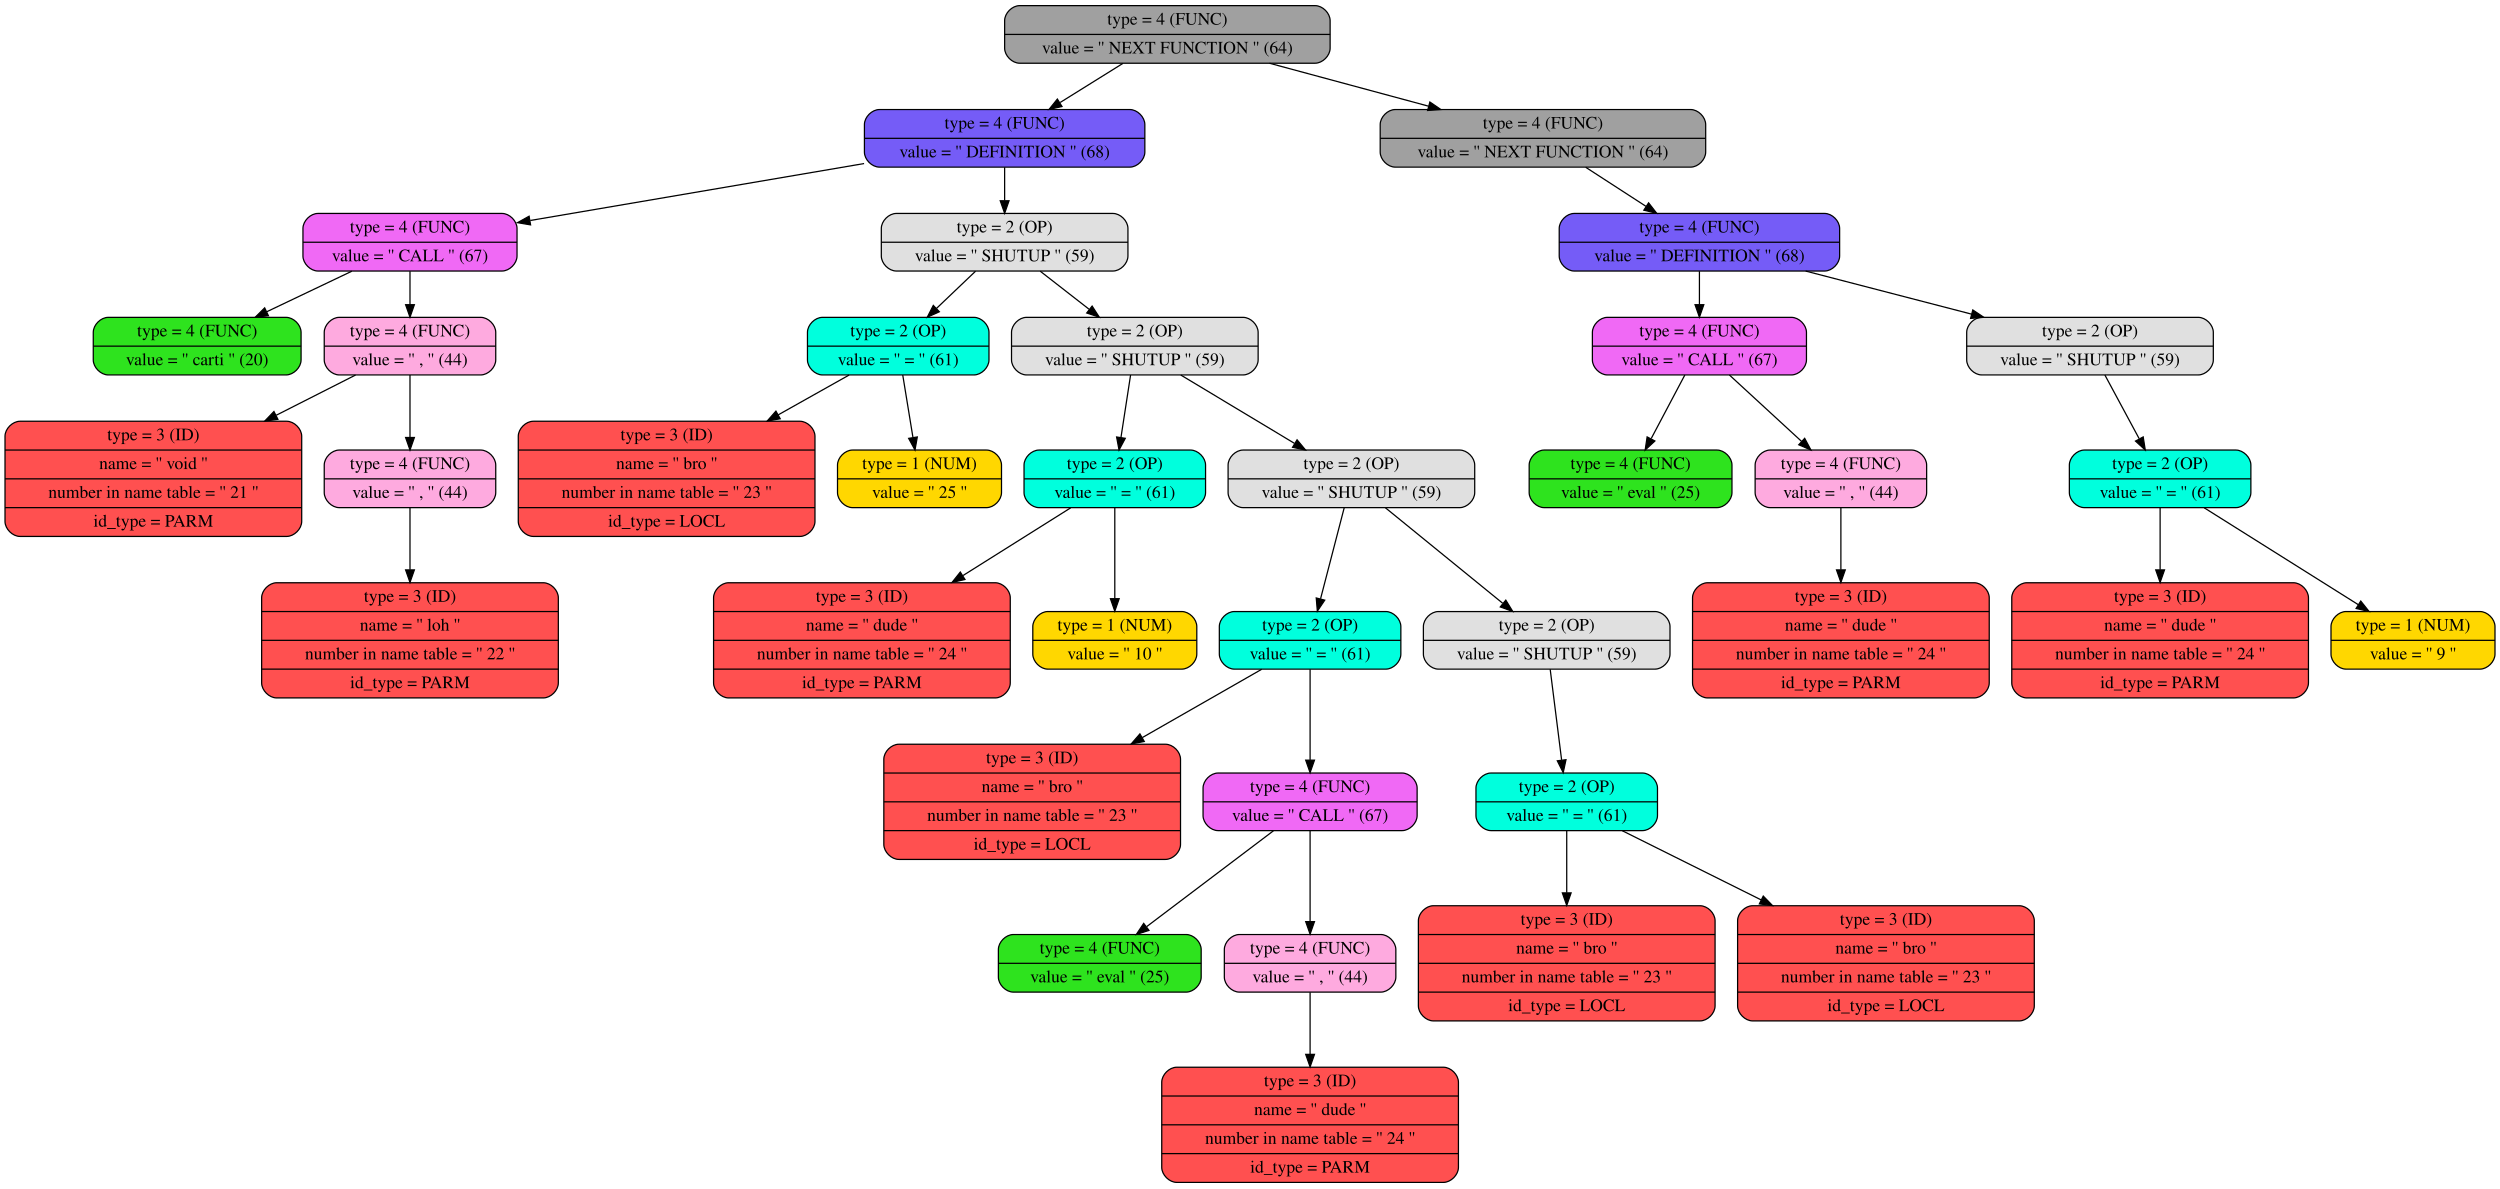
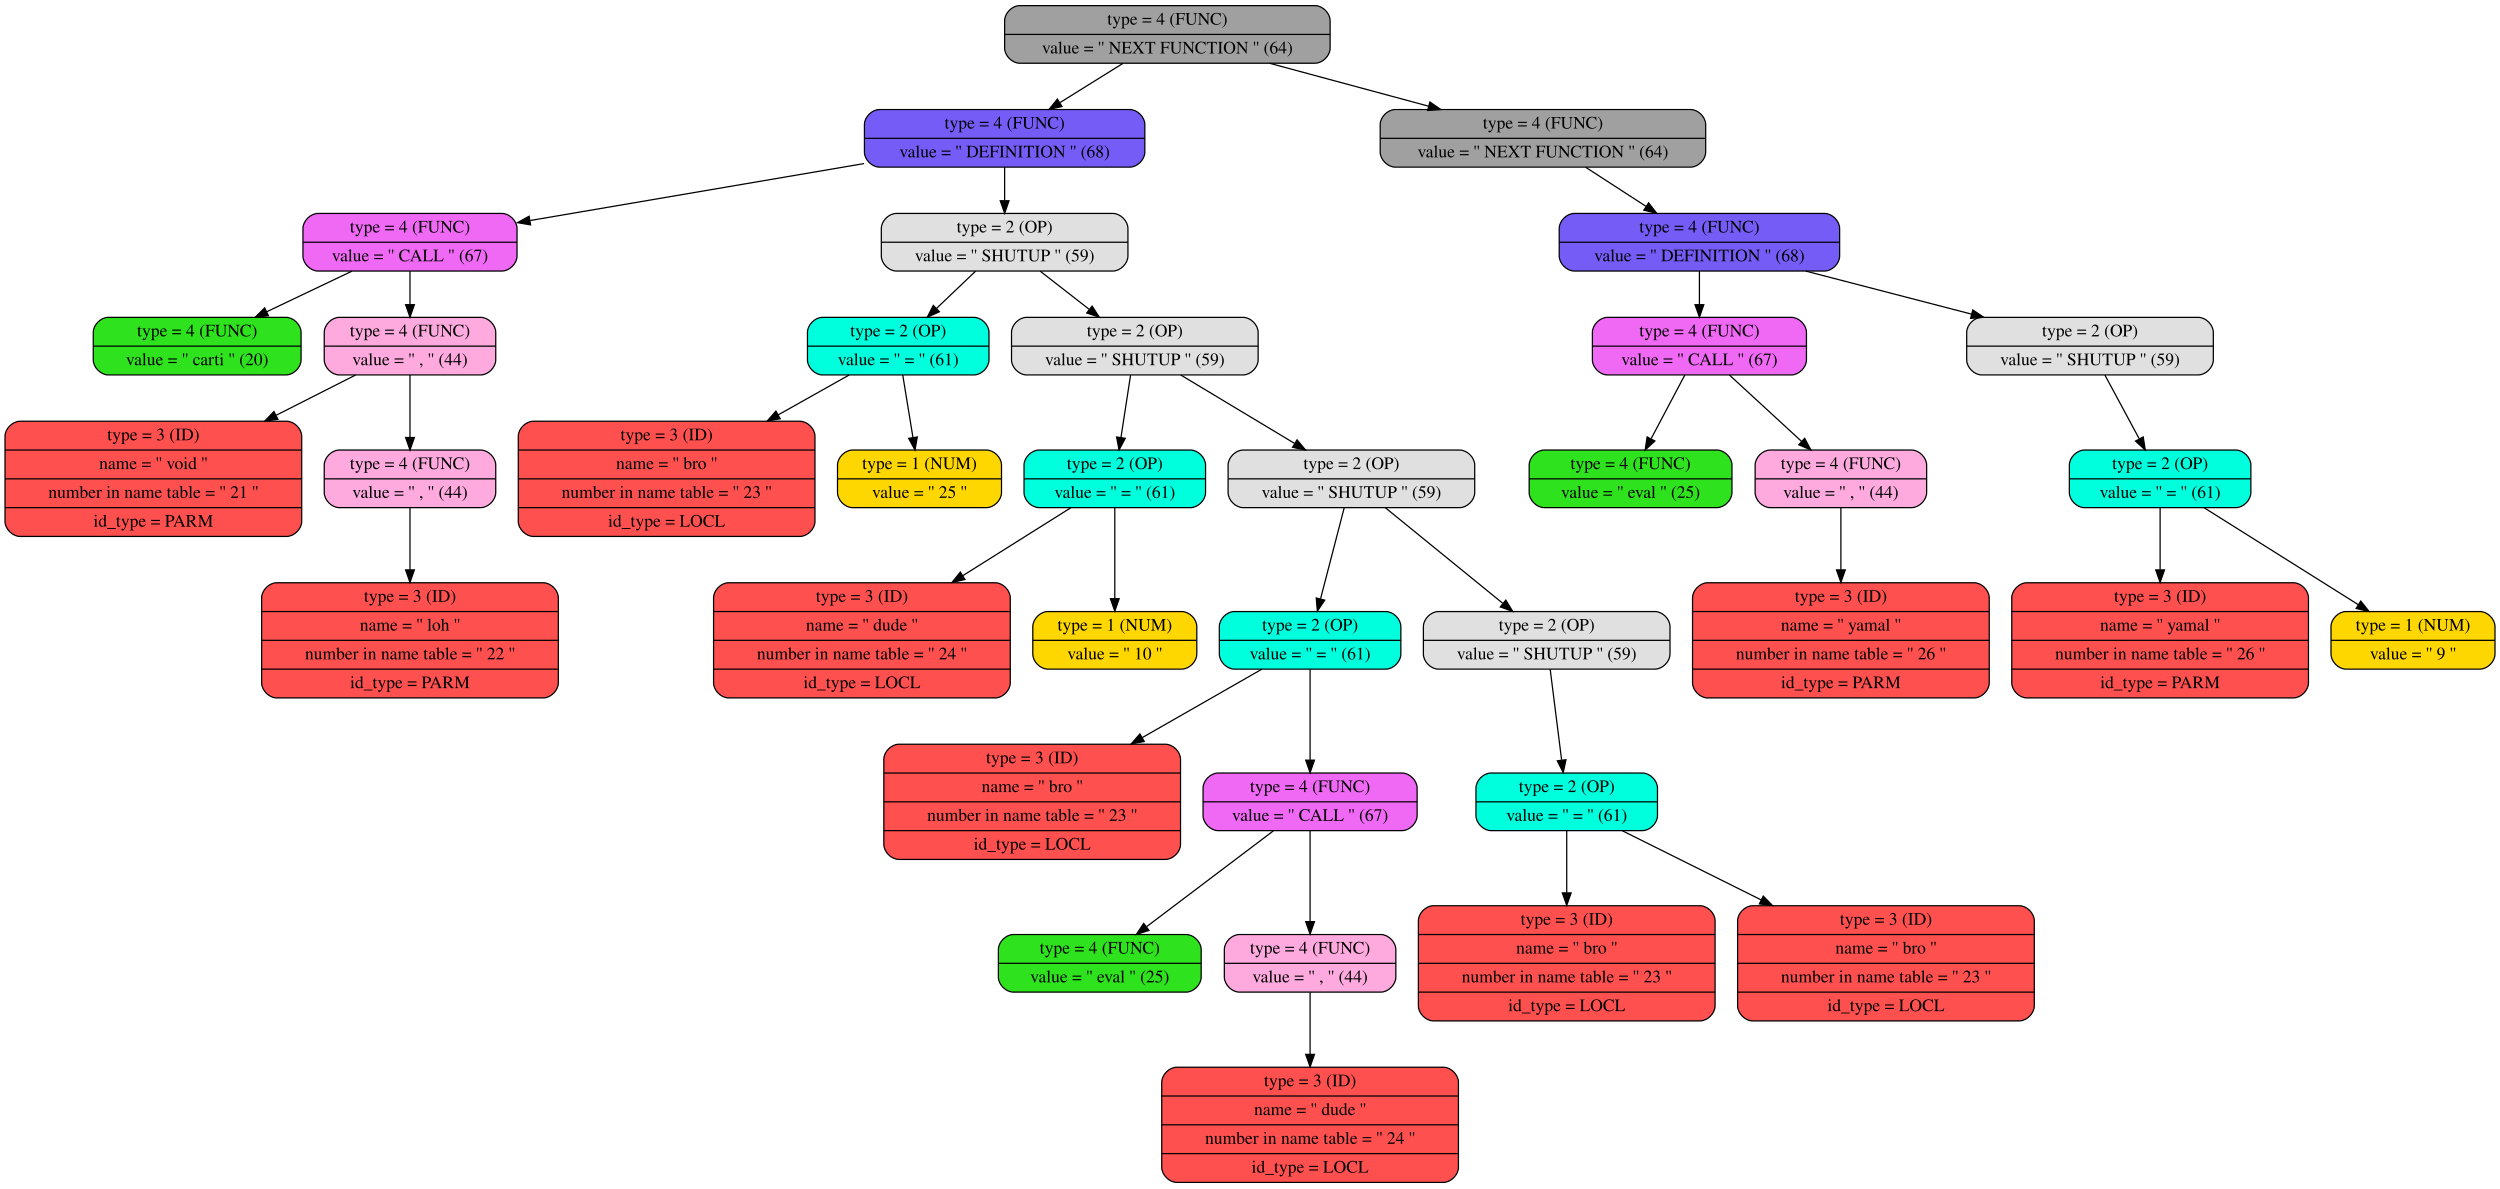
<svg xmlns="http://www.w3.org/2000/svg" width="1997pt" height="949pt" viewBox="0.00 0.00 1997.00 949.00">
  <g id="graph0" class="graph" transform="scale(1 1) rotate(0) translate(4 945)">
    <g id="node1" class="node">
      <path fill="#a0a0a0" stroke="black" d="M810.5,-894.5C810.5,-894.5 1046.5,-894.5 1046.5,-894.5 1052.5,-894.5 1058.5,-900.5 1058.5,-906.5 1058.5,-906.5 1058.5,-928.5 1058.5,-928.5 1058.5,-934.5 1052.5,-940.5 1046.5,-940.5 1046.5,-940.5 810.5,-940.5 810.5,-940.5 804.5,-940.5 798.5,-934.5 798.5,-928.5 798.5,-928.5 798.5,-906.5 798.5,-906.5 798.5,-900.5 804.5,-894.5 810.5,-894.5" />
      <text text-anchor="middle" x="928.5" y="-925.3" font-family="Times,serif" font-size="14.00">type = 4 (FUNC)</text>
      <polyline fill="none" stroke="black" points="798.5,-917.5 1058.5,-917.5 " />
      <text text-anchor="middle" x="928.5" y="-902.3" font-family="Times,serif" font-size="14.00">value = '' NEXT FUNCTION '' (64)</text>
    </g>
    <g id="node2" class="node">
      <path fill="#755cf7" stroke="black" d="M698.5,-811.5C698.5,-811.5 898.5,-811.5 898.5,-811.5 904.5,-811.5 910.5,-817.5 910.5,-823.5 910.5,-823.5 910.5,-845.5 910.5,-845.5 910.5,-851.5 904.5,-857.5 898.5,-857.5 898.5,-857.5 698.5,-857.5 698.5,-857.5 692.5,-857.5 686.5,-851.5 686.5,-845.5 686.5,-845.5 686.5,-823.5 686.5,-823.5 686.5,-817.5 692.5,-811.5 698.5,-811.5" />
      <text text-anchor="middle" x="798.5" y="-842.3" font-family="Times,serif" font-size="14.00">type = 4 (FUNC)</text>
      <polyline fill="none" stroke="black" points="686.5,-834.5 910.5,-834.5 " />
      <text text-anchor="middle" x="798.5" y="-819.3" font-family="Times,serif" font-size="14.00">value = '' DEFINITION '' (68)</text>
    </g>
    <g id="edge1" class="edge">
      <path fill="none" stroke="black" d="M892.98,-894.37C877.5,-884.72 859.19,-873.32 842.84,-863.13" />
      <polygon fill="black" stroke="black" points="844.32,-859.92 833.98,-857.61 840.62,-865.87 844.32,-859.92" />
    </g>
    <g id="node3" class="node">
      <path fill="#a0a0a0" stroke="black" d="M1110.5,-811.5C1110.5,-811.5 1346.5,-811.5 1346.5,-811.5 1352.5,-811.5 1358.5,-817.5 1358.5,-823.5 1358.5,-823.5 1358.5,-845.5 1358.5,-845.5 1358.5,-851.5 1352.5,-857.5 1346.5,-857.5 1346.5,-857.5 1110.5,-857.5 1110.5,-857.5 1104.5,-857.5 1098.5,-851.5 1098.5,-845.5 1098.5,-845.5 1098.5,-823.5 1098.5,-823.5 1098.5,-817.5 1104.5,-811.5 1110.5,-811.5" />
      <text text-anchor="middle" x="1228.5" y="-842.3" font-family="Times,serif" font-size="14.00">type = 4 (FUNC)</text>
      <polyline fill="none" stroke="black" points="1098.5,-834.5 1358.5,-834.5 " />
      <text text-anchor="middle" x="1228.5" y="-819.3" font-family="Times,serif" font-size="14.00">value = '' NEXT FUNCTION '' (64)</text>
    </g>
    <g id="edge2" class="edge">
      <path fill="none" stroke="black" d="M1010.08,-894.47C1049.35,-883.87 1096.59,-871.12 1137.07,-860.19" />
      <polygon fill="black" stroke="black" points="1138.19,-863.51 1146.94,-857.52 1136.37,-856.75 1138.19,-863.51" />
    </g>
    <g id="node4" class="node">
      <path fill="#f069f5" stroke="black" d="M250,-728.5C250,-728.5 397,-728.5 397,-728.5 403,-728.5 409,-734.5 409,-740.5 409,-740.5 409,-762.5 409,-762.5 409,-768.5 403,-774.5 397,-774.5 397,-774.5 250,-774.5 250,-774.5 244,-774.5 238,-768.5 238,-762.5 238,-762.5 238,-740.5 238,-740.5 238,-734.5 244,-728.5 250,-728.5" />
      <text text-anchor="middle" x="323.5" y="-759.3" font-family="Times,serif" font-size="14.00">type = 4 (FUNC)</text>
      <polyline fill="none" stroke="black" points="238,-751.5 409,-751.5 " />
      <text text-anchor="middle" x="323.5" y="-736.3" font-family="Times,serif" font-size="14.00">value = '' CALL '' (67)</text>
    </g>
    <g id="edge3" class="edge">
      <path fill="none" stroke="black" d="M686.23,-814.36C605.11,-800.52 496.69,-782.03 419.57,-768.88" />
      <polygon fill="black" stroke="black" points="419.82,-765.37 409.37,-767.14 418.64,-772.28 419.82,-765.37" />
    </g>
    <g id="node5" class="node">
      <path fill="#e0e0e0" stroke="black" d="M712,-728.5C712,-728.5 885,-728.5 885,-728.5 891,-728.5 897,-734.5 897,-740.5 897,-740.5 897,-762.5 897,-762.5 897,-768.5 891,-774.5 885,-774.5 885,-774.5 712,-774.5 712,-774.5 706,-774.5 700,-768.5 700,-762.5 700,-762.5 700,-740.5 700,-740.5 700,-734.5 706,-728.5 712,-728.5" />
      <text text-anchor="middle" x="798.5" y="-759.3" font-family="Times,serif" font-size="14.00">type = 2 (OP)</text>
      <polyline fill="none" stroke="black" points="700,-751.5 897,-751.5 " />
      <text text-anchor="middle" x="798.5" y="-736.3" font-family="Times,serif" font-size="14.00">value = '' SHUTUP '' (59)</text>
    </g>
    <g id="edge4" class="edge">
      <path fill="none" stroke="black" d="M798.5,-811.37C798.5,-803.15 798.5,-793.66 798.5,-784.73" />
      <polygon fill="black" stroke="black" points="802,-784.61 798.5,-774.61 795,-784.61 802,-784.61" />
    </g>
    <g id="node29" class="node">
      <path fill="#755cf7" stroke="black" d="M1253.5,-728.5C1253.5,-728.5 1453.5,-728.5 1453.5,-728.5 1459.5,-728.5 1465.5,-734.5 1465.5,-740.5 1465.5,-740.5 1465.5,-762.5 1465.5,-762.5 1465.5,-768.5 1459.5,-774.5 1453.5,-774.5 1453.5,-774.5 1253.5,-774.5 1253.5,-774.5 1247.5,-774.5 1241.5,-768.5 1241.5,-762.5 1241.5,-762.5 1241.5,-740.5 1241.5,-740.5 1241.5,-734.5 1247.5,-728.5 1253.5,-728.5" />
      <text text-anchor="middle" x="1353.5" y="-759.3" font-family="Times,serif" font-size="14.00">type = 4 (FUNC)</text>
      <polyline fill="none" stroke="black" points="1241.5,-751.5 1465.5,-751.5 " />
      <text text-anchor="middle" x="1353.5" y="-736.3" font-family="Times,serif" font-size="14.00">value = '' DEFINITION '' (68)</text>
    </g>
    <g id="edge28" class="edge">
      <path fill="none" stroke="black" d="M1262.66,-811.37C1277.54,-801.72 1295.14,-790.32 1310.87,-780.13" />
      <polygon fill="black" stroke="black" points="1312.9,-782.98 1319.38,-774.61 1309.09,-777.11 1312.9,-782.98" />
    </g>
    <g id="node6" class="node">
      <path fill="#2ee31e" stroke="black" d="M82.5,-645.5C82.5,-645.5 224.5,-645.5 224.5,-645.5 230.5,-645.5 236.5,-651.5 236.5,-657.5 236.5,-657.5 236.5,-679.5 236.5,-679.5 236.5,-685.5 230.5,-691.5 224.5,-691.5 224.5,-691.5 82.5,-691.5 82.5,-691.5 76.5,-691.5 70.5,-685.5 70.5,-679.5 70.5,-679.5 70.5,-657.5 70.5,-657.5 70.5,-651.5 76.5,-645.5 82.5,-645.5" />
      <text text-anchor="middle" x="153.5" y="-676.3" font-family="Times,serif" font-size="14.00">type = 4 (FUNC)</text>
      <polyline fill="none" stroke="black" points="70.5,-668.5 236.5,-668.5 " />
      <text text-anchor="middle" x="153.5" y="-653.3" font-family="Times,serif" font-size="14.00">value = '' carti '' (20)</text>
    </g>
    <g id="edge5" class="edge">
      <path fill="none" stroke="black" d="M277.05,-728.37C256.06,-718.37 231.09,-706.47 209.11,-696" />
      <polygon fill="black" stroke="black" points="210.43,-692.75 199.9,-691.61 207.42,-699.07 210.43,-692.75" />
    </g>
    <g id="node7" class="node">
      <path fill="#feaadf" stroke="black" d="M267,-645.5C267,-645.5 380,-645.5 380,-645.5 386,-645.5 392,-651.5 392,-657.5 392,-657.5 392,-679.5 392,-679.5 392,-685.5 386,-691.5 380,-691.5 380,-691.5 267,-691.5 267,-691.5 261,-691.5 255,-685.5 255,-679.5 255,-679.5 255,-657.5 255,-657.5 255,-651.5 261,-645.5 267,-645.5" />
      <text text-anchor="middle" x="323.5" y="-676.3" font-family="Times,serif" font-size="14.00">type = 4 (FUNC)</text>
      <polyline fill="none" stroke="black" points="255,-668.5 392,-668.5 " />
      <text text-anchor="middle" x="323.5" y="-653.3" font-family="Times,serif" font-size="14.00">value = '' , '' (44)</text>
    </g>
    <g id="edge6" class="edge">
      <path fill="none" stroke="black" d="M323.5,-728.37C323.5,-720.15 323.5,-710.66 323.5,-701.73" />
      <polygon fill="black" stroke="black" points="327,-701.61 323.5,-691.61 320,-701.61 327,-701.61" />
    </g>
    <g id="node11" class="node">
      <path fill="#00ffdd" stroke="black" d="M653,-645.5C653,-645.5 774,-645.5 774,-645.5 780,-645.5 786,-651.5 786,-657.5 786,-657.5 786,-679.5 786,-679.5 786,-685.5 780,-691.5 774,-691.5 774,-691.5 653,-691.5 653,-691.5 647,-691.5 641,-685.5 641,-679.5 641,-679.5 641,-657.5 641,-657.5 641,-651.5 647,-645.5 653,-645.5" />
      <text text-anchor="middle" x="713.5" y="-676.3" font-family="Times,serif" font-size="14.00">type = 2 (OP)</text>
      <polyline fill="none" stroke="black" points="641,-668.5 786,-668.5 " />
      <text text-anchor="middle" x="713.5" y="-653.3" font-family="Times,serif" font-size="14.00">value = '' = '' (61)</text>
    </g>
    <g id="edge10" class="edge">
      <path fill="none" stroke="black" d="M775.27,-728.37C765.62,-719.17 754.29,-708.37 743.98,-698.55" />
      <polygon fill="black" stroke="black" points="746.35,-695.97 736.7,-691.61 741.52,-701.04 746.35,-695.97" />
    </g>
    <g id="node12" class="node">
      <path fill="#e0e0e0" stroke="black" d="M816,-645.5C816,-645.5 989,-645.5 989,-645.5 995,-645.5 1001,-651.5 1001,-657.5 1001,-657.5 1001,-679.5 1001,-679.5 1001,-685.5 995,-691.5 989,-691.5 989,-691.5 816,-691.5 816,-691.5 810,-691.5 804,-685.5 804,-679.5 804,-679.5 804,-657.5 804,-657.5 804,-651.5 810,-645.5 816,-645.5" />
      <text text-anchor="middle" x="902.5" y="-676.3" font-family="Times,serif" font-size="14.00">type = 2 (OP)</text>
      <polyline fill="none" stroke="black" points="804,-668.5 1001,-668.5 " />
      <text text-anchor="middle" x="902.5" y="-653.3" font-family="Times,serif" font-size="14.00">value = '' SHUTUP '' (59)</text>
    </g>
    <g id="edge11" class="edge">
      <path fill="none" stroke="black" d="M826.92,-728.37C838.96,-718.99 853.13,-707.95 865.94,-697.98" />
      <polygon fill="black" stroke="black" points="868.38,-700.51 874.12,-691.61 864.08,-694.99 868.38,-700.51" />
    </g>
    <g id="node8" class="node">
      <path fill="#ff5050" stroke="black" d="M12,-516.5C12,-516.5 225,-516.5 225,-516.5 231,-516.5 237,-522.5 237,-528.5 237,-528.5 237,-596.5 237,-596.5 237,-602.5 231,-608.5 225,-608.5 225,-608.5 12,-608.5 12,-608.5 6,-608.5 0,-602.5 0,-596.5 0,-596.5 0,-528.5 0,-528.5 0,-522.5 6,-516.5 12,-516.5" />
      <text text-anchor="middle" x="118.5" y="-593.3" font-family="Times,serif" font-size="14.00">type = 3 (ID)</text>
      <polyline fill="none" stroke="black" points="0,-585.5 237,-585.5 " />
      <text text-anchor="middle" x="118.5" y="-570.3" font-family="Times,serif" font-size="14.00">name = '' void ''</text>
      <polyline fill="none" stroke="black" points="0,-562.5 237,-562.5 " />
      <text text-anchor="middle" x="118.5" y="-547.3" font-family="Times,serif" font-size="14.00">number in name table = '' 21 ''</text>
      <polyline fill="none" stroke="black" points="0,-539.5 237,-539.5 " />
      <text text-anchor="middle" x="118.5" y="-524.3" font-family="Times,serif" font-size="14.00">id_type = PARM</text>
    </g>
    <g id="edge7" class="edge">
      <path fill="none" stroke="black" d="M280.02,-645.44C261.43,-636.01 238.91,-624.58 216.65,-613.3" />
      <polygon fill="black" stroke="black" points="217.99,-610.05 207.48,-608.64 214.82,-616.29 217.99,-610.05" />
    </g>
    <g id="node9" class="node">
      <path fill="#feaadf" stroke="black" d="M267,-539.5C267,-539.5 380,-539.5 380,-539.5 386,-539.5 392,-545.5 392,-551.5 392,-551.5 392,-573.5 392,-573.5 392,-579.5 386,-585.5 380,-585.5 380,-585.5 267,-585.5 267,-585.5 261,-585.5 255,-579.5 255,-573.5 255,-573.5 255,-551.5 255,-551.5 255,-545.5 261,-539.5 267,-539.5" />
      <text text-anchor="middle" x="323.5" y="-570.3" font-family="Times,serif" font-size="14.00">type = 4 (FUNC)</text>
      <polyline fill="none" stroke="black" points="255,-562.5 392,-562.5 " />
      <text text-anchor="middle" x="323.5" y="-547.3" font-family="Times,serif" font-size="14.00">value = '' , '' (44)</text>
    </g>
    <g id="edge8" class="edge">
      <path fill="none" stroke="black" d="M323.5,-645.44C323.5,-630.97 323.5,-611.79 323.5,-595.63" />
      <polygon fill="black" stroke="black" points="327,-595.52 323.5,-585.52 320,-595.52 327,-595.52" />
    </g>
    <g id="node10" class="node">
      <path fill="#ff5050" stroke="black" d="M217,-387.5C217,-387.5 430,-387.5 430,-387.5 436,-387.5 442,-393.5 442,-399.5 442,-399.5 442,-467.5 442,-467.5 442,-473.5 436,-479.5 430,-479.5 430,-479.5 217,-479.5 217,-479.5 211,-479.5 205,-473.5 205,-467.5 205,-467.5 205,-399.5 205,-399.5 205,-393.5 211,-387.5 217,-387.5" />
      <text text-anchor="middle" x="323.5" y="-464.3" font-family="Times,serif" font-size="14.00">type = 3 (ID)</text>
      <polyline fill="none" stroke="black" points="205,-456.5 442,-456.5 " />
      <text text-anchor="middle" x="323.5" y="-441.3" font-family="Times,serif" font-size="14.00">name = '' loh ''</text>
      <polyline fill="none" stroke="black" points="205,-433.5 442,-433.5 " />
      <text text-anchor="middle" x="323.5" y="-418.3" font-family="Times,serif" font-size="14.00">number in name table = '' 22 ''</text>
      <polyline fill="none" stroke="black" points="205,-410.5 442,-410.5 " />
      <text text-anchor="middle" x="323.5" y="-395.3" font-family="Times,serif" font-size="14.00">id_type = PARM</text>
    </g>
    <g id="edge9" class="edge">
      <path fill="none" stroke="black" d="M323.5,-539.38C323.5,-525.66 323.5,-507.37 323.5,-489.91" />
      <polygon fill="black" stroke="black" points="327,-489.76 323.5,-479.76 320,-489.76 327,-489.76" />
    </g>
    <g id="node13" class="node">
      <path fill="#ff5050" stroke="black" d="M422,-516.5C422,-516.5 635,-516.5 635,-516.5 641,-516.5 647,-522.5 647,-528.5 647,-528.5 647,-596.5 647,-596.5 647,-602.5 641,-608.5 635,-608.5 635,-608.5 422,-608.5 422,-608.5 416,-608.5 410,-602.5 410,-596.5 410,-596.5 410,-528.5 410,-528.5 410,-522.5 416,-516.5 422,-516.5" />
      <text text-anchor="middle" x="528.5" y="-593.3" font-family="Times,serif" font-size="14.00">type = 3 (ID)</text>
      <polyline fill="none" stroke="black" points="410,-585.5 647,-585.5 " />
      <text text-anchor="middle" x="528.5" y="-570.3" font-family="Times,serif" font-size="14.00">name = '' bro ''</text>
      <polyline fill="none" stroke="black" points="410,-562.5 647,-562.5 " />
      <text text-anchor="middle" x="528.5" y="-547.3" font-family="Times,serif" font-size="14.00">number in name table = '' 23 ''</text>
      <polyline fill="none" stroke="black" points="410,-539.5 647,-539.5 " />
      <text text-anchor="middle" x="528.5" y="-524.3" font-family="Times,serif" font-size="14.00">id_type = LOCL</text>
    </g>
    <g id="edge12" class="edge">
      <path fill="none" stroke="black" d="M674.27,-645.44C657.64,-636.1 637.52,-624.79 617.61,-613.6" />
      <polygon fill="black" stroke="black" points="619.24,-610.49 608.8,-608.64 615.8,-616.59 619.24,-610.49" />
    </g>
    <g id="node14" class="node">
      <path fill="#ffd700" stroke="black" d="M677,-539.5C677,-539.5 784,-539.5 784,-539.5 790,-539.5 796,-545.5 796,-551.5 796,-551.5 796,-573.5 796,-573.5 796,-579.5 790,-585.5 784,-585.5 784,-585.5 677,-585.5 677,-585.5 671,-585.5 665,-579.5 665,-573.5 665,-573.5 665,-551.5 665,-551.5 665,-545.5 671,-539.5 677,-539.5" />
      <text text-anchor="middle" x="730.5" y="-570.3" font-family="Times,serif" font-size="14.00">type = 1 (NUM)</text>
      <polyline fill="none" stroke="black" points="665,-562.5 796,-562.5 " />
      <text text-anchor="middle" x="730.5" y="-547.3" font-family="Times,serif" font-size="14.00">value = '' 25 ''</text>
    </g>
    <g id="edge13" class="edge">
      <path fill="none" stroke="black" d="M717.11,-645.44C719.47,-630.97 722.61,-611.79 725.25,-595.63" />
      <polygon fill="black" stroke="black" points="728.74,-595.96 726.9,-585.52 721.83,-594.83 728.74,-595.96" />
    </g>
    <g id="node15" class="node">
      <path fill="#00ffdd" stroke="black" d="M826,-539.5C826,-539.5 947,-539.5 947,-539.5 953,-539.5 959,-545.5 959,-551.5 959,-551.5 959,-573.5 959,-573.5 959,-579.5 953,-585.5 947,-585.5 947,-585.5 826,-585.5 826,-585.5 820,-585.5 814,-579.5 814,-573.5 814,-573.5 814,-551.5 814,-551.5 814,-545.5 820,-539.5 826,-539.5" />
      <text text-anchor="middle" x="886.5" y="-570.3" font-family="Times,serif" font-size="14.00">type = 2 (OP)</text>
      <polyline fill="none" stroke="black" points="814,-562.5 959,-562.5 " />
      <text text-anchor="middle" x="886.5" y="-547.3" font-family="Times,serif" font-size="14.00">value = '' = '' (61)</text>
    </g>
    <g id="edge14" class="edge">
      <path fill="none" stroke="black" d="M899.11,-645.44C896.88,-630.97 893.93,-611.79 891.44,-595.63" />
      <polygon fill="black" stroke="black" points="894.87,-594.88 889.89,-585.52 887.95,-595.94 894.87,-594.88" />
    </g>
    <g id="node16" class="node">
      <path fill="#e0e0e0" stroke="black" d="M989,-539.5C989,-539.5 1162,-539.5 1162,-539.5 1168,-539.5 1174,-545.5 1174,-551.5 1174,-551.5 1174,-573.5 1174,-573.5 1174,-579.5 1168,-585.5 1162,-585.5 1162,-585.5 989,-585.5 989,-585.5 983,-585.5 977,-579.5 977,-573.5 977,-573.5 977,-551.5 977,-551.5 977,-545.5 983,-539.5 989,-539.5" />
      <text text-anchor="middle" x="1075.5" y="-570.3" font-family="Times,serif" font-size="14.00">type = 2 (OP)</text>
      <polyline fill="none" stroke="black" points="977,-562.5 1174,-562.5 " />
      <text text-anchor="middle" x="1075.5" y="-547.3" font-family="Times,serif" font-size="14.00">value = '' SHUTUP '' (59)</text>
    </g>
    <g id="edge15" class="edge">
      <path fill="none" stroke="black" d="M939.19,-645.44C965.68,-629.52 1001.63,-607.91 1029.96,-590.88" />
      <polygon fill="black" stroke="black" points="1032.1,-593.68 1038.86,-585.52 1028.49,-587.68 1032.1,-593.68" />
    </g>
    <g id="node17" class="node">
      <path fill="#ff5050" stroke="black" d="M578,-387.5C578,-387.5 791,-387.5 791,-387.5 797,-387.5 803,-393.5 803,-399.5 803,-399.5 803,-467.5 803,-467.5 803,-473.5 797,-479.5 791,-479.5 791,-479.5 578,-479.5 578,-479.5 572,-479.5 566,-473.5 566,-467.5 566,-467.5 566,-399.5 566,-399.5 566,-393.5 572,-387.5 578,-387.5" />
      <text text-anchor="middle" x="684.5" y="-464.3" font-family="Times,serif" font-size="14.00">type = 3 (ID)</text>
      <polyline fill="none" stroke="black" points="566,-456.5 803,-456.5 " />
      <text text-anchor="middle" x="684.5" y="-441.3" font-family="Times,serif" font-size="14.00">name = '' dude ''</text>
      <polyline fill="none" stroke="black" points="566,-433.5 803,-433.5 " />
      <text text-anchor="middle" x="684.5" y="-418.3" font-family="Times,serif" font-size="14.00">number in name table = '' 24 ''</text>
      <polyline fill="none" stroke="black" points="566,-410.5 803,-410.5 " />
-       <text text-anchor="middle" x="684.5" y="-395.3" font-family="Times,serif" font-size="14.00">id_type = PARM</text>
+       <text text-anchor="middle" x="684.5" y="-395.3" font-family="Times,serif" font-size="14.00">id_type = LOCL</text>
    </g>
    <g id="edge16" class="edge">
      <path fill="none" stroke="black" d="M851.31,-539.38C827.55,-524.44 795.17,-504.08 765.27,-485.28" />
      <polygon fill="black" stroke="black" points="766.82,-482.12 756.49,-479.76 763.09,-488.05 766.82,-482.12" />
    </g>
    <g id="node18" class="node">
      <path fill="#ffd700" stroke="black" d="M833,-410.5C833,-410.5 940,-410.5 940,-410.5 946,-410.5 952,-416.5 952,-422.5 952,-422.5 952,-444.5 952,-444.5 952,-450.5 946,-456.5 940,-456.5 940,-456.5 833,-456.5 833,-456.5 827,-456.5 821,-450.5 821,-444.5 821,-444.5 821,-422.5 821,-422.5 821,-416.5 827,-410.5 833,-410.5" />
      <text text-anchor="middle" x="886.5" y="-441.3" font-family="Times,serif" font-size="14.00">type = 1 (NUM)</text>
      <polyline fill="none" stroke="black" points="821,-433.5 952,-433.5 " />
      <text text-anchor="middle" x="886.5" y="-418.3" font-family="Times,serif" font-size="14.00">value = '' 10 ''</text>
    </g>
    <g id="edge17" class="edge">
      <path fill="none" stroke="black" d="M886.5,-539.38C886.5,-519.38 886.5,-489.68 886.5,-466.98" />
      <polygon fill="black" stroke="black" points="890,-466.79 886.5,-456.79 883,-466.79 890,-466.79" />
    </g>
    <g id="node19" class="node">
      <path fill="#00ffdd" stroke="black" d="M982,-410.5C982,-410.5 1103,-410.5 1103,-410.5 1109,-410.5 1115,-416.5 1115,-422.5 1115,-422.5 1115,-444.5 1115,-444.5 1115,-450.5 1109,-456.5 1103,-456.5 1103,-456.5 982,-456.5 982,-456.5 976,-456.5 970,-450.5 970,-444.5 970,-444.5 970,-422.5 970,-422.5 970,-416.5 976,-410.5 982,-410.5" />
      <text text-anchor="middle" x="1042.5" y="-441.3" font-family="Times,serif" font-size="14.00">type = 2 (OP)</text>
      <polyline fill="none" stroke="black" points="970,-433.5 1115,-433.5 " />
      <text text-anchor="middle" x="1042.5" y="-418.3" font-family="Times,serif" font-size="14.00">value = '' = '' (61)</text>
    </g>
    <g id="edge18" class="edge">
      <path fill="none" stroke="black" d="M1069.75,-539.38C1064.53,-519.29 1056.77,-489.41 1050.86,-466.68" />
      <polygon fill="black" stroke="black" points="1054.2,-465.59 1048.29,-456.79 1047.42,-467.35 1054.2,-465.59" />
    </g>
    <g id="node20" class="node">
      <path fill="#e0e0e0" stroke="black" d="M1145,-410.5C1145,-410.5 1318,-410.5 1318,-410.5 1324,-410.5 1330,-416.5 1330,-422.5 1330,-422.5 1330,-444.5 1330,-444.5 1330,-450.5 1324,-456.5 1318,-456.5 1318,-456.5 1145,-456.5 1145,-456.5 1139,-456.5 1133,-450.5 1133,-444.5 1133,-444.5 1133,-422.5 1133,-422.5 1133,-416.5 1139,-410.5 1145,-410.5" />
      <text text-anchor="middle" x="1231.5" y="-441.3" font-family="Times,serif" font-size="14.00">type = 2 (OP)</text>
      <polyline fill="none" stroke="black" points="1133,-433.5 1330,-433.5 " />
      <text text-anchor="middle" x="1231.5" y="-418.3" font-family="Times,serif" font-size="14.00">value = '' SHUTUP '' (59)</text>
    </g>
    <g id="edge19" class="edge">
      <path fill="none" stroke="black" d="M1102.67,-539.38C1128.65,-518.23 1167.96,-486.23 1196.32,-463.14" />
      <polygon fill="black" stroke="black" points="1198.83,-465.61 1204.38,-456.58 1194.41,-460.18 1198.83,-465.61" />
    </g>
    <g id="node21" class="node">
      <path fill="#ff5050" stroke="black" d="M714,-258.5C714,-258.5 927,-258.5 927,-258.5 933,-258.5 939,-264.5 939,-270.5 939,-270.5 939,-338.5 939,-338.5 939,-344.5 933,-350.5 927,-350.5 927,-350.5 714,-350.5 714,-350.5 708,-350.5 702,-344.5 702,-338.5 702,-338.5 702,-270.5 702,-270.5 702,-264.5 708,-258.5 714,-258.5" />
      <text text-anchor="middle" x="820.5" y="-335.3" font-family="Times,serif" font-size="14.00">type = 3 (ID)</text>
      <polyline fill="none" stroke="black" points="702,-327.5 939,-327.5 " />
      <text text-anchor="middle" x="820.5" y="-312.3" font-family="Times,serif" font-size="14.00">name = '' bro ''</text>
      <polyline fill="none" stroke="black" points="702,-304.5 939,-304.5 " />
      <text text-anchor="middle" x="820.5" y="-289.3" font-family="Times,serif" font-size="14.00">number in name table = '' 23 ''</text>
      <polyline fill="none" stroke="black" points="702,-281.5 939,-281.5 " />
      <text text-anchor="middle" x="820.5" y="-266.3" font-family="Times,serif" font-size="14.00">id_type = LOCL</text>
    </g>
    <g id="edge20" class="edge">
      <path fill="none" stroke="black" d="M1003.83,-410.38C977.49,-395.31 941.52,-374.73 908.42,-355.79" />
      <polygon fill="black" stroke="black" points="910.04,-352.69 899.62,-350.76 906.56,-358.77 910.04,-352.69" />
    </g>
    <g id="node22" class="node">
      <path fill="#f069f5" stroke="black" d="M969,-281.5C969,-281.5 1116,-281.5 1116,-281.5 1122,-281.5 1128,-287.5 1128,-293.5 1128,-293.5 1128,-315.5 1128,-315.5 1128,-321.5 1122,-327.5 1116,-327.5 1116,-327.5 969,-327.5 969,-327.5 963,-327.5 957,-321.5 957,-315.5 957,-315.5 957,-293.5 957,-293.5 957,-287.5 963,-281.5 969,-281.5" />
      <text text-anchor="middle" x="1042.5" y="-312.3" font-family="Times,serif" font-size="14.00">type = 4 (FUNC)</text>
      <polyline fill="none" stroke="black" points="957,-304.5 1128,-304.5 " />
      <text text-anchor="middle" x="1042.5" y="-289.3" font-family="Times,serif" font-size="14.00">value = '' CALL '' (67)</text>
    </g>
    <g id="edge21" class="edge">
      <path fill="none" stroke="black" d="M1042.5,-410.38C1042.5,-390.38 1042.5,-360.68 1042.5,-337.98" />
      <polygon fill="black" stroke="black" points="1046,-337.79 1042.5,-327.79 1039,-337.79 1046,-337.79" />
    </g>
    <g id="node26" class="node">
      <path fill="#00ffdd" stroke="black" d="M1187,-281.5C1187,-281.5 1308,-281.5 1308,-281.5 1314,-281.5 1320,-287.5 1320,-293.5 1320,-293.5 1320,-315.5 1320,-315.5 1320,-321.5 1314,-327.5 1308,-327.5 1308,-327.5 1187,-327.5 1187,-327.5 1181,-327.5 1175,-321.5 1175,-315.5 1175,-315.5 1175,-293.5 1175,-293.5 1175,-287.5 1181,-281.5 1187,-281.5" />
      <text text-anchor="middle" x="1247.5" y="-312.3" font-family="Times,serif" font-size="14.00">type = 2 (OP)</text>
      <polyline fill="none" stroke="black" points="1175,-304.5 1320,-304.5 " />
      <text text-anchor="middle" x="1247.5" y="-289.3" font-family="Times,serif" font-size="14.00">value = '' = '' (61)</text>
    </g>
    <g id="edge25" class="edge">
      <path fill="none" stroke="black" d="M1234.29,-410.38C1236.81,-390.38 1240.55,-360.68 1243.41,-337.98" />
      <polygon fill="black" stroke="black" points="1246.91,-338.15 1244.69,-327.79 1239.97,-337.28 1246.91,-338.15" />
    </g>
    <g id="node23" class="node">
      <path fill="#2ee31e" stroke="black" d="M805.5,-152.5C805.5,-152.5 943.5,-152.5 943.5,-152.5 949.5,-152.5 955.5,-158.5 955.5,-164.5 955.5,-164.5 955.5,-186.5 955.5,-186.5 955.5,-192.5 949.5,-198.5 943.5,-198.5 943.5,-198.5 805.5,-198.5 805.5,-198.5 799.5,-198.5 793.5,-192.5 793.5,-186.5 793.5,-186.5 793.5,-164.5 793.5,-164.5 793.5,-158.5 799.5,-152.5 805.5,-152.5" />
      <text text-anchor="middle" x="874.5" y="-183.3" font-family="Times,serif" font-size="14.00">type = 4 (FUNC)</text>
      <polyline fill="none" stroke="black" points="793.5,-175.5 955.5,-175.5 " />
      <text text-anchor="middle" x="874.5" y="-160.3" font-family="Times,serif" font-size="14.00">value = '' eval '' (25)</text>
    </g>
    <g id="edge22" class="edge">
      <path fill="none" stroke="black" d="M1013.24,-281.38C985.14,-260.14 942.56,-227.95 911.99,-204.84" />
      <polygon fill="black" stroke="black" points="913.8,-201.82 903.71,-198.58 909.58,-207.4 913.8,-201.82" />
    </g>
    <g id="node24" class="node">
      <path fill="#feaadf" stroke="black" d="M986,-152.5C986,-152.5 1099,-152.5 1099,-152.5 1105,-152.5 1111,-158.5 1111,-164.5 1111,-164.5 1111,-186.5 1111,-186.5 1111,-192.5 1105,-198.5 1099,-198.5 1099,-198.5 986,-198.5 986,-198.5 980,-198.5 974,-192.5 974,-186.5 974,-186.5 974,-164.5 974,-164.5 974,-158.5 980,-152.5 986,-152.5" />
      <text text-anchor="middle" x="1042.5" y="-183.3" font-family="Times,serif" font-size="14.00">type = 4 (FUNC)</text>
      <polyline fill="none" stroke="black" points="974,-175.5 1111,-175.5 " />
      <text text-anchor="middle" x="1042.5" y="-160.3" font-family="Times,serif" font-size="14.00">value = '' , '' (44)</text>
    </g>
    <g id="edge23" class="edge">
      <path fill="none" stroke="black" d="M1042.5,-281.38C1042.5,-261.38 1042.5,-231.68 1042.5,-208.98" />
      <polygon fill="black" stroke="black" points="1046,-208.79 1042.5,-198.79 1039,-208.79 1046,-208.79" />
    </g>
    <g id="node25" class="node">
      <path fill="#ff5050" stroke="black" d="M936,-0.5C936,-0.5 1149,-0.5 1149,-0.5 1155,-0.5 1161,-6.5 1161,-12.5 1161,-12.5 1161,-80.5 1161,-80.5 1161,-86.5 1155,-92.5 1149,-92.5 1149,-92.5 936,-92.5 936,-92.5 930,-92.5 924,-86.5 924,-80.5 924,-80.5 924,-12.5 924,-12.5 924,-6.5 930,-0.5 936,-0.5" />
      <text text-anchor="middle" x="1042.5" y="-77.3" font-family="Times,serif" font-size="14.00">type = 3 (ID)</text>
      <polyline fill="none" stroke="black" points="924,-69.5 1161,-69.5 " />
      <text text-anchor="middle" x="1042.5" y="-54.3" font-family="Times,serif" font-size="14.00">name = '' dude ''</text>
      <polyline fill="none" stroke="black" points="924,-46.5 1161,-46.5 " />
      <text text-anchor="middle" x="1042.5" y="-31.3" font-family="Times,serif" font-size="14.00">number in name table = '' 24 ''</text>
      <polyline fill="none" stroke="black" points="924,-23.5 1161,-23.5 " />
-       <text text-anchor="middle" x="1042.5" y="-8.3" font-family="Times,serif" font-size="14.00">id_type = PARM</text>
+       <text text-anchor="middle" x="1042.5" y="-8.3" font-family="Times,serif" font-size="14.00">id_type = LOCL</text>
    </g>
    <g id="edge24" class="edge">
      <path fill="none" stroke="black" d="M1042.5,-152.38C1042.5,-138.66 1042.5,-120.37 1042.5,-102.91" />
      <polygon fill="black" stroke="black" points="1046,-102.76 1042.5,-92.76 1039,-102.76 1046,-102.76" />
    </g>
    <g id="node27" class="node">
      <path fill="#ff5050" stroke="black" d="M1141,-129.5C1141,-129.5 1354,-129.5 1354,-129.5 1360,-129.5 1366,-135.5 1366,-141.5 1366,-141.5 1366,-209.5 1366,-209.5 1366,-215.5 1360,-221.5 1354,-221.5 1354,-221.5 1141,-221.5 1141,-221.5 1135,-221.5 1129,-215.5 1129,-209.5 1129,-209.5 1129,-141.5 1129,-141.5 1129,-135.5 1135,-129.5 1141,-129.5" />
      <text text-anchor="middle" x="1247.5" y="-206.3" font-family="Times,serif" font-size="14.00">type = 3 (ID)</text>
      <polyline fill="none" stroke="black" points="1129,-198.5 1366,-198.5 " />
      <text text-anchor="middle" x="1247.5" y="-183.3" font-family="Times,serif" font-size="14.00">name = '' bro ''</text>
      <polyline fill="none" stroke="black" points="1129,-175.5 1366,-175.5 " />
      <text text-anchor="middle" x="1247.5" y="-160.3" font-family="Times,serif" font-size="14.00">number in name table = '' 23 ''</text>
      <polyline fill="none" stroke="black" points="1129,-152.5 1366,-152.5 " />
      <text text-anchor="middle" x="1247.5" y="-137.3" font-family="Times,serif" font-size="14.00">id_type = LOCL</text>
    </g>
    <g id="edge26" class="edge">
      <path fill="none" stroke="black" d="M1247.5,-281.38C1247.5,-267.66 1247.5,-249.37 1247.5,-231.91" />
      <polygon fill="black" stroke="black" points="1251,-231.76 1247.5,-221.76 1244,-231.76 1251,-231.76" />
    </g>
    <g id="node28" class="node">
      <path fill="#ff5050" stroke="black" d="M1396,-129.5C1396,-129.5 1609,-129.5 1609,-129.5 1615,-129.5 1621,-135.5 1621,-141.5 1621,-141.5 1621,-209.5 1621,-209.5 1621,-215.5 1615,-221.5 1609,-221.5 1609,-221.5 1396,-221.5 1396,-221.5 1390,-221.5 1384,-215.5 1384,-209.5 1384,-209.5 1384,-141.5 1384,-141.5 1384,-135.5 1390,-129.5 1396,-129.5" />
      <text text-anchor="middle" x="1502.5" y="-206.3" font-family="Times,serif" font-size="14.00">type = 3 (ID)</text>
      <polyline fill="none" stroke="black" points="1384,-198.5 1621,-198.5 " />
      <text text-anchor="middle" x="1502.5" y="-183.3" font-family="Times,serif" font-size="14.00">name = '' bro ''</text>
      <polyline fill="none" stroke="black" points="1384,-175.5 1621,-175.5 " />
      <text text-anchor="middle" x="1502.5" y="-160.3" font-family="Times,serif" font-size="14.00">number in name table = '' 23 ''</text>
      <polyline fill="none" stroke="black" points="1384,-152.5 1621,-152.5 " />
      <text text-anchor="middle" x="1502.5" y="-137.3" font-family="Times,serif" font-size="14.00">id_type = LOCL</text>
    </g>
    <g id="edge27" class="edge">
      <path fill="none" stroke="black" d="M1291.92,-281.38C1322.5,-266.15 1364.38,-245.29 1402.73,-226.19" />
      <polygon fill="black" stroke="black" points="1404.49,-229.22 1411.88,-221.63 1401.37,-222.96 1404.49,-229.22" />
    </g>
    <g id="node30" class="node">
      <path fill="#f069f5" stroke="black" d="M1280,-645.5C1280,-645.5 1427,-645.5 1427,-645.5 1433,-645.5 1439,-651.5 1439,-657.5 1439,-657.5 1439,-679.5 1439,-679.5 1439,-685.5 1433,-691.5 1427,-691.5 1427,-691.5 1280,-691.5 1280,-691.5 1274,-691.5 1268,-685.5 1268,-679.5 1268,-679.5 1268,-657.5 1268,-657.5 1268,-651.5 1274,-645.5 1280,-645.5" />
      <text text-anchor="middle" x="1353.5" y="-676.3" font-family="Times,serif" font-size="14.00">type = 4 (FUNC)</text>
      <polyline fill="none" stroke="black" points="1268,-668.5 1439,-668.5 " />
      <text text-anchor="middle" x="1353.5" y="-653.3" font-family="Times,serif" font-size="14.00">value = '' CALL '' (67)</text>
    </g>
    <g id="edge29" class="edge">
      <path fill="none" stroke="black" d="M1353.5,-728.37C1353.5,-720.15 1353.5,-710.66 1353.5,-701.73" />
      <polygon fill="black" stroke="black" points="1357,-701.61 1353.5,-691.61 1350,-701.61 1357,-701.61" />
    </g>
    <g id="node31" class="node">
      <path fill="#e0e0e0" stroke="black" d="M1579,-645.5C1579,-645.5 1752,-645.5 1752,-645.5 1758,-645.5 1764,-651.5 1764,-657.5 1764,-657.5 1764,-679.5 1764,-679.5 1764,-685.5 1758,-691.5 1752,-691.5 1752,-691.5 1579,-691.5 1579,-691.5 1573,-691.5 1567,-685.5 1567,-679.5 1567,-679.5 1567,-657.5 1567,-657.5 1567,-651.5 1573,-645.5 1579,-645.5" />
      <text text-anchor="middle" x="1665.5" y="-676.3" font-family="Times,serif" font-size="14.00">type = 2 (OP)</text>
      <polyline fill="none" stroke="black" points="1567,-668.5 1764,-668.5 " />
      <text text-anchor="middle" x="1665.5" y="-653.3" font-family="Times,serif" font-size="14.00">value = '' SHUTUP '' (59)</text>
    </g>
    <g id="edge30" class="edge">
      <path fill="none" stroke="black" d="M1438.34,-728.47C1479.36,-717.83 1528.72,-705.01 1570.94,-694.05" />
      <polygon fill="black" stroke="black" points="1571.87,-697.42 1580.67,-691.52 1570.11,-690.65 1571.87,-697.42" />
    </g>
    <g id="node32" class="node">
      <path fill="#2ee31e" stroke="black" d="M1229.5,-539.5C1229.5,-539.5 1367.5,-539.5 1367.5,-539.5 1373.5,-539.5 1379.5,-545.5 1379.5,-551.5 1379.5,-551.5 1379.5,-573.5 1379.5,-573.5 1379.5,-579.5 1373.5,-585.5 1367.5,-585.5 1367.5,-585.5 1229.5,-585.5 1229.5,-585.5 1223.5,-585.5 1217.5,-579.5 1217.5,-573.5 1217.5,-573.5 1217.5,-551.5 1217.5,-551.5 1217.5,-545.5 1223.5,-539.5 1229.5,-539.5" />
      <text text-anchor="middle" x="1298.5" y="-570.3" font-family="Times,serif" font-size="14.00">type = 4 (FUNC)</text>
      <polyline fill="none" stroke="black" points="1217.5,-562.5 1379.5,-562.5 " />
      <text text-anchor="middle" x="1298.5" y="-547.3" font-family="Times,serif" font-size="14.00">value = '' eval '' (25)</text>
    </g>
    <g id="edge31" class="edge">
      <path fill="none" stroke="black" d="M1341.84,-645.44C1334.03,-630.69 1323.65,-611.06 1315,-594.71" />
      <polygon fill="black" stroke="black" points="1317.92,-592.73 1310.15,-585.52 1311.73,-596 1317.92,-592.73" />
    </g>
    <g id="node33" class="node">
      <path fill="#feaadf" stroke="black" d="M1410,-539.5C1410,-539.5 1523,-539.5 1523,-539.5 1529,-539.5 1535,-545.5 1535,-551.5 1535,-551.5 1535,-573.5 1535,-573.5 1535,-579.5 1529,-585.5 1523,-585.5 1523,-585.5 1410,-585.5 1410,-585.5 1404,-585.5 1398,-579.5 1398,-573.5 1398,-573.5 1398,-551.5 1398,-551.5 1398,-545.5 1404,-539.5 1410,-539.5" />
      <text text-anchor="middle" x="1466.5" y="-570.3" font-family="Times,serif" font-size="14.00">type = 4 (FUNC)</text>
      <polyline fill="none" stroke="black" points="1398,-562.5 1535,-562.5 " />
      <text text-anchor="middle" x="1466.5" y="-547.3" font-family="Times,serif" font-size="14.00">value = '' , '' (44)</text>
    </g>
    <g id="edge32" class="edge">
      <path fill="none" stroke="black" d="M1377.46,-645.44C1394.24,-630 1416.83,-609.21 1435.06,-592.44" />
      <polygon fill="black" stroke="black" points="1437.58,-594.87 1442.57,-585.52 1432.84,-589.72 1437.58,-594.87" />
    </g>
    <g id="node35" class="node">
      <path fill="#00ffdd" stroke="black" d="M1661,-539.5C1661,-539.5 1782,-539.5 1782,-539.5 1788,-539.5 1794,-545.5 1794,-551.5 1794,-551.5 1794,-573.5 1794,-573.5 1794,-579.5 1788,-585.5 1782,-585.5 1782,-585.5 1661,-585.5 1661,-585.5 1655,-585.5 1649,-579.5 1649,-573.5 1649,-573.5 1649,-551.5 1649,-551.5 1649,-545.5 1655,-539.5 1661,-539.5" />
      <text text-anchor="middle" x="1721.5" y="-570.3" font-family="Times,serif" font-size="14.00">type = 2 (OP)</text>
      <polyline fill="none" stroke="black" points="1649,-562.5 1794,-562.5 " />
      <text text-anchor="middle" x="1721.5" y="-547.3" font-family="Times,serif" font-size="14.00">value = '' = '' (61)</text>
    </g>
    <g id="edge34" class="edge">
      <path fill="none" stroke="black" d="M1677.38,-645.44C1685.32,-630.69 1695.89,-611.06 1704.7,-594.71" />
      <polygon fill="black" stroke="black" points="1707.98,-595.99 1709.64,-585.52 1701.82,-592.67 1707.98,-595.99" />
    </g>
    <g id="node34" class="node">
      <path fill="#ff5050" stroke="black" d="M1360,-387.5C1360,-387.5 1573,-387.5 1573,-387.5 1579,-387.5 1585,-393.5 1585,-399.5 1585,-399.5 1585,-467.5 1585,-467.5 1585,-473.5 1579,-479.5 1573,-479.5 1573,-479.5 1360,-479.5 1360,-479.5 1354,-479.5 1348,-473.5 1348,-467.5 1348,-467.5 1348,-399.5 1348,-399.5 1348,-393.5 1354,-387.5 1360,-387.5" />
      <text text-anchor="middle" x="1466.5" y="-464.3" font-family="Times,serif" font-size="14.00">type = 3 (ID)</text>
      <polyline fill="none" stroke="black" points="1348,-456.5 1585,-456.5 " />
-       <text text-anchor="middle" x="1466.5" y="-441.3" font-family="Times,serif" font-size="14.00">name = '' dude ''</text>
+       <text text-anchor="middle" x="1466.5" y="-441.3" font-family="Times,serif" font-size="14.00">name = '' yamal ''</text>
      <polyline fill="none" stroke="black" points="1348,-433.5 1585,-433.5 " />
-       <text text-anchor="middle" x="1466.5" y="-418.3" font-family="Times,serif" font-size="14.00">number in name table = '' 24 ''</text>
+       <text text-anchor="middle" x="1466.5" y="-418.3" font-family="Times,serif" font-size="14.00">number in name table = '' 26 ''</text>
      <polyline fill="none" stroke="black" points="1348,-410.5 1585,-410.5 " />
      <text text-anchor="middle" x="1466.5" y="-395.3" font-family="Times,serif" font-size="14.00">id_type = PARM</text>
    </g>
    <g id="edge33" class="edge">
      <path fill="none" stroke="black" d="M1466.5,-539.38C1466.5,-525.66 1466.5,-507.37 1466.5,-489.91" />
      <polygon fill="black" stroke="black" points="1470,-489.76 1466.5,-479.76 1463,-489.76 1470,-489.76" />
    </g>
    <g id="node36" class="node">
      <path fill="#ff5050" stroke="black" d="M1615,-387.5C1615,-387.5 1828,-387.5 1828,-387.5 1834,-387.5 1840,-393.5 1840,-399.5 1840,-399.5 1840,-467.5 1840,-467.5 1840,-473.5 1834,-479.5 1828,-479.5 1828,-479.5 1615,-479.5 1615,-479.5 1609,-479.5 1603,-473.5 1603,-467.5 1603,-467.5 1603,-399.5 1603,-399.5 1603,-393.5 1609,-387.5 1615,-387.5" />
      <text text-anchor="middle" x="1721.5" y="-464.3" font-family="Times,serif" font-size="14.00">type = 3 (ID)</text>
      <polyline fill="none" stroke="black" points="1603,-456.5 1840,-456.5 " />
-       <text text-anchor="middle" x="1721.5" y="-441.3" font-family="Times,serif" font-size="14.00">name = '' dude ''</text>
+       <text text-anchor="middle" x="1721.5" y="-441.3" font-family="Times,serif" font-size="14.00">name = '' yamal ''</text>
      <polyline fill="none" stroke="black" points="1603,-433.5 1840,-433.5 " />
-       <text text-anchor="middle" x="1721.5" y="-418.3" font-family="Times,serif" font-size="14.00">number in name table = '' 24 ''</text>
+       <text text-anchor="middle" x="1721.5" y="-418.3" font-family="Times,serif" font-size="14.00">number in name table = '' 26 ''</text>
      <polyline fill="none" stroke="black" points="1603,-410.5 1840,-410.5 " />
      <text text-anchor="middle" x="1721.5" y="-395.3" font-family="Times,serif" font-size="14.00">id_type = PARM</text>
    </g>
    <g id="edge35" class="edge">
      <path fill="none" stroke="black" d="M1721.5,-539.38C1721.5,-525.66 1721.5,-507.37 1721.5,-489.91" />
      <polygon fill="black" stroke="black" points="1725,-489.76 1721.5,-479.76 1718,-489.76 1725,-489.76" />
    </g>
    <g id="node37" class="node">
      <path fill="#ffd700" stroke="black" d="M1870,-410.5C1870,-410.5 1977,-410.5 1977,-410.5 1983,-410.5 1989,-416.5 1989,-422.5 1989,-422.5 1989,-444.5 1989,-444.5 1989,-450.5 1983,-456.5 1977,-456.5 1977,-456.5 1870,-456.5 1870,-456.5 1864,-456.5 1858,-450.5 1858,-444.5 1858,-444.5 1858,-422.5 1858,-422.5 1858,-416.5 1864,-410.5 1870,-410.5" />
      <text text-anchor="middle" x="1923.5" y="-441.3" font-family="Times,serif" font-size="14.00">type = 1 (NUM)</text>
      <polyline fill="none" stroke="black" points="1858,-433.5 1989,-433.5 " />
      <text text-anchor="middle" x="1923.5" y="-418.3" font-family="Times,serif" font-size="14.00">value = '' 9 ''</text>
    </g>
    <g id="edge36" class="edge">
      <path fill="none" stroke="black" d="M1756.69,-539.38C1790.91,-517.86 1842.98,-485.13 1879.83,-461.96" />
      <polygon fill="black" stroke="black" points="1881.78,-464.87 1888.38,-456.58 1878.05,-458.94 1881.78,-464.87" />
    </g>
  </g>
</svg>
